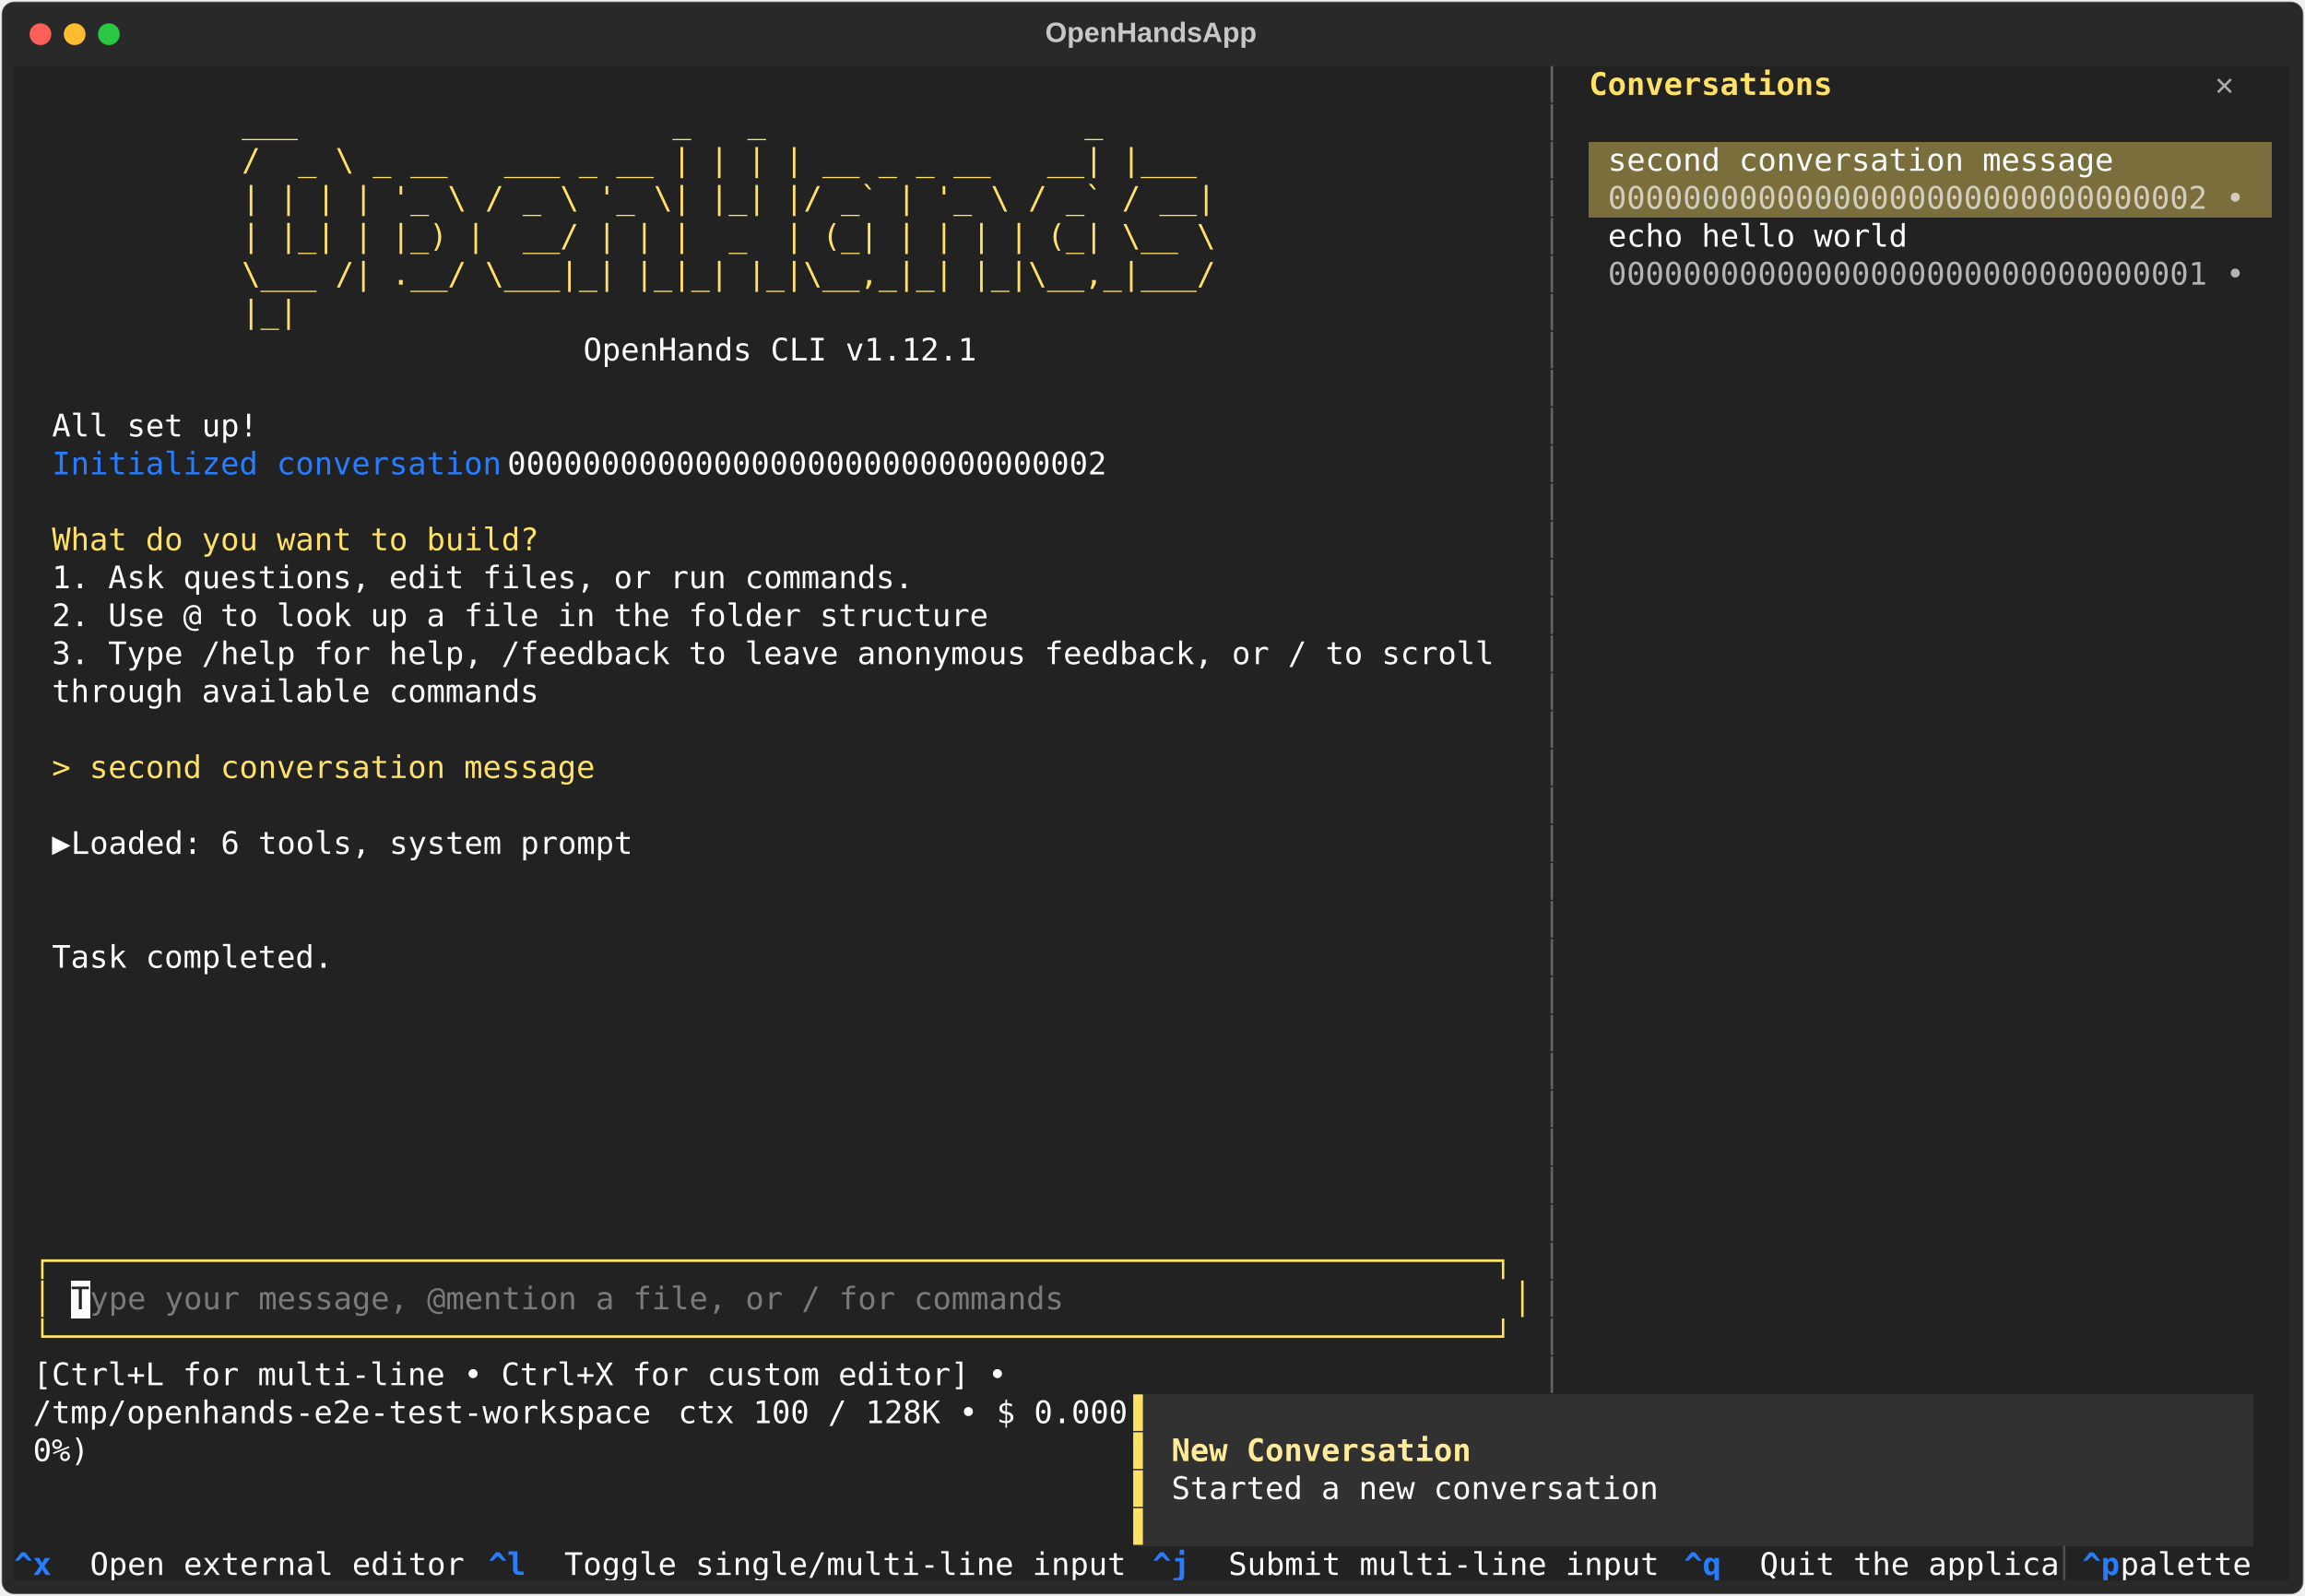
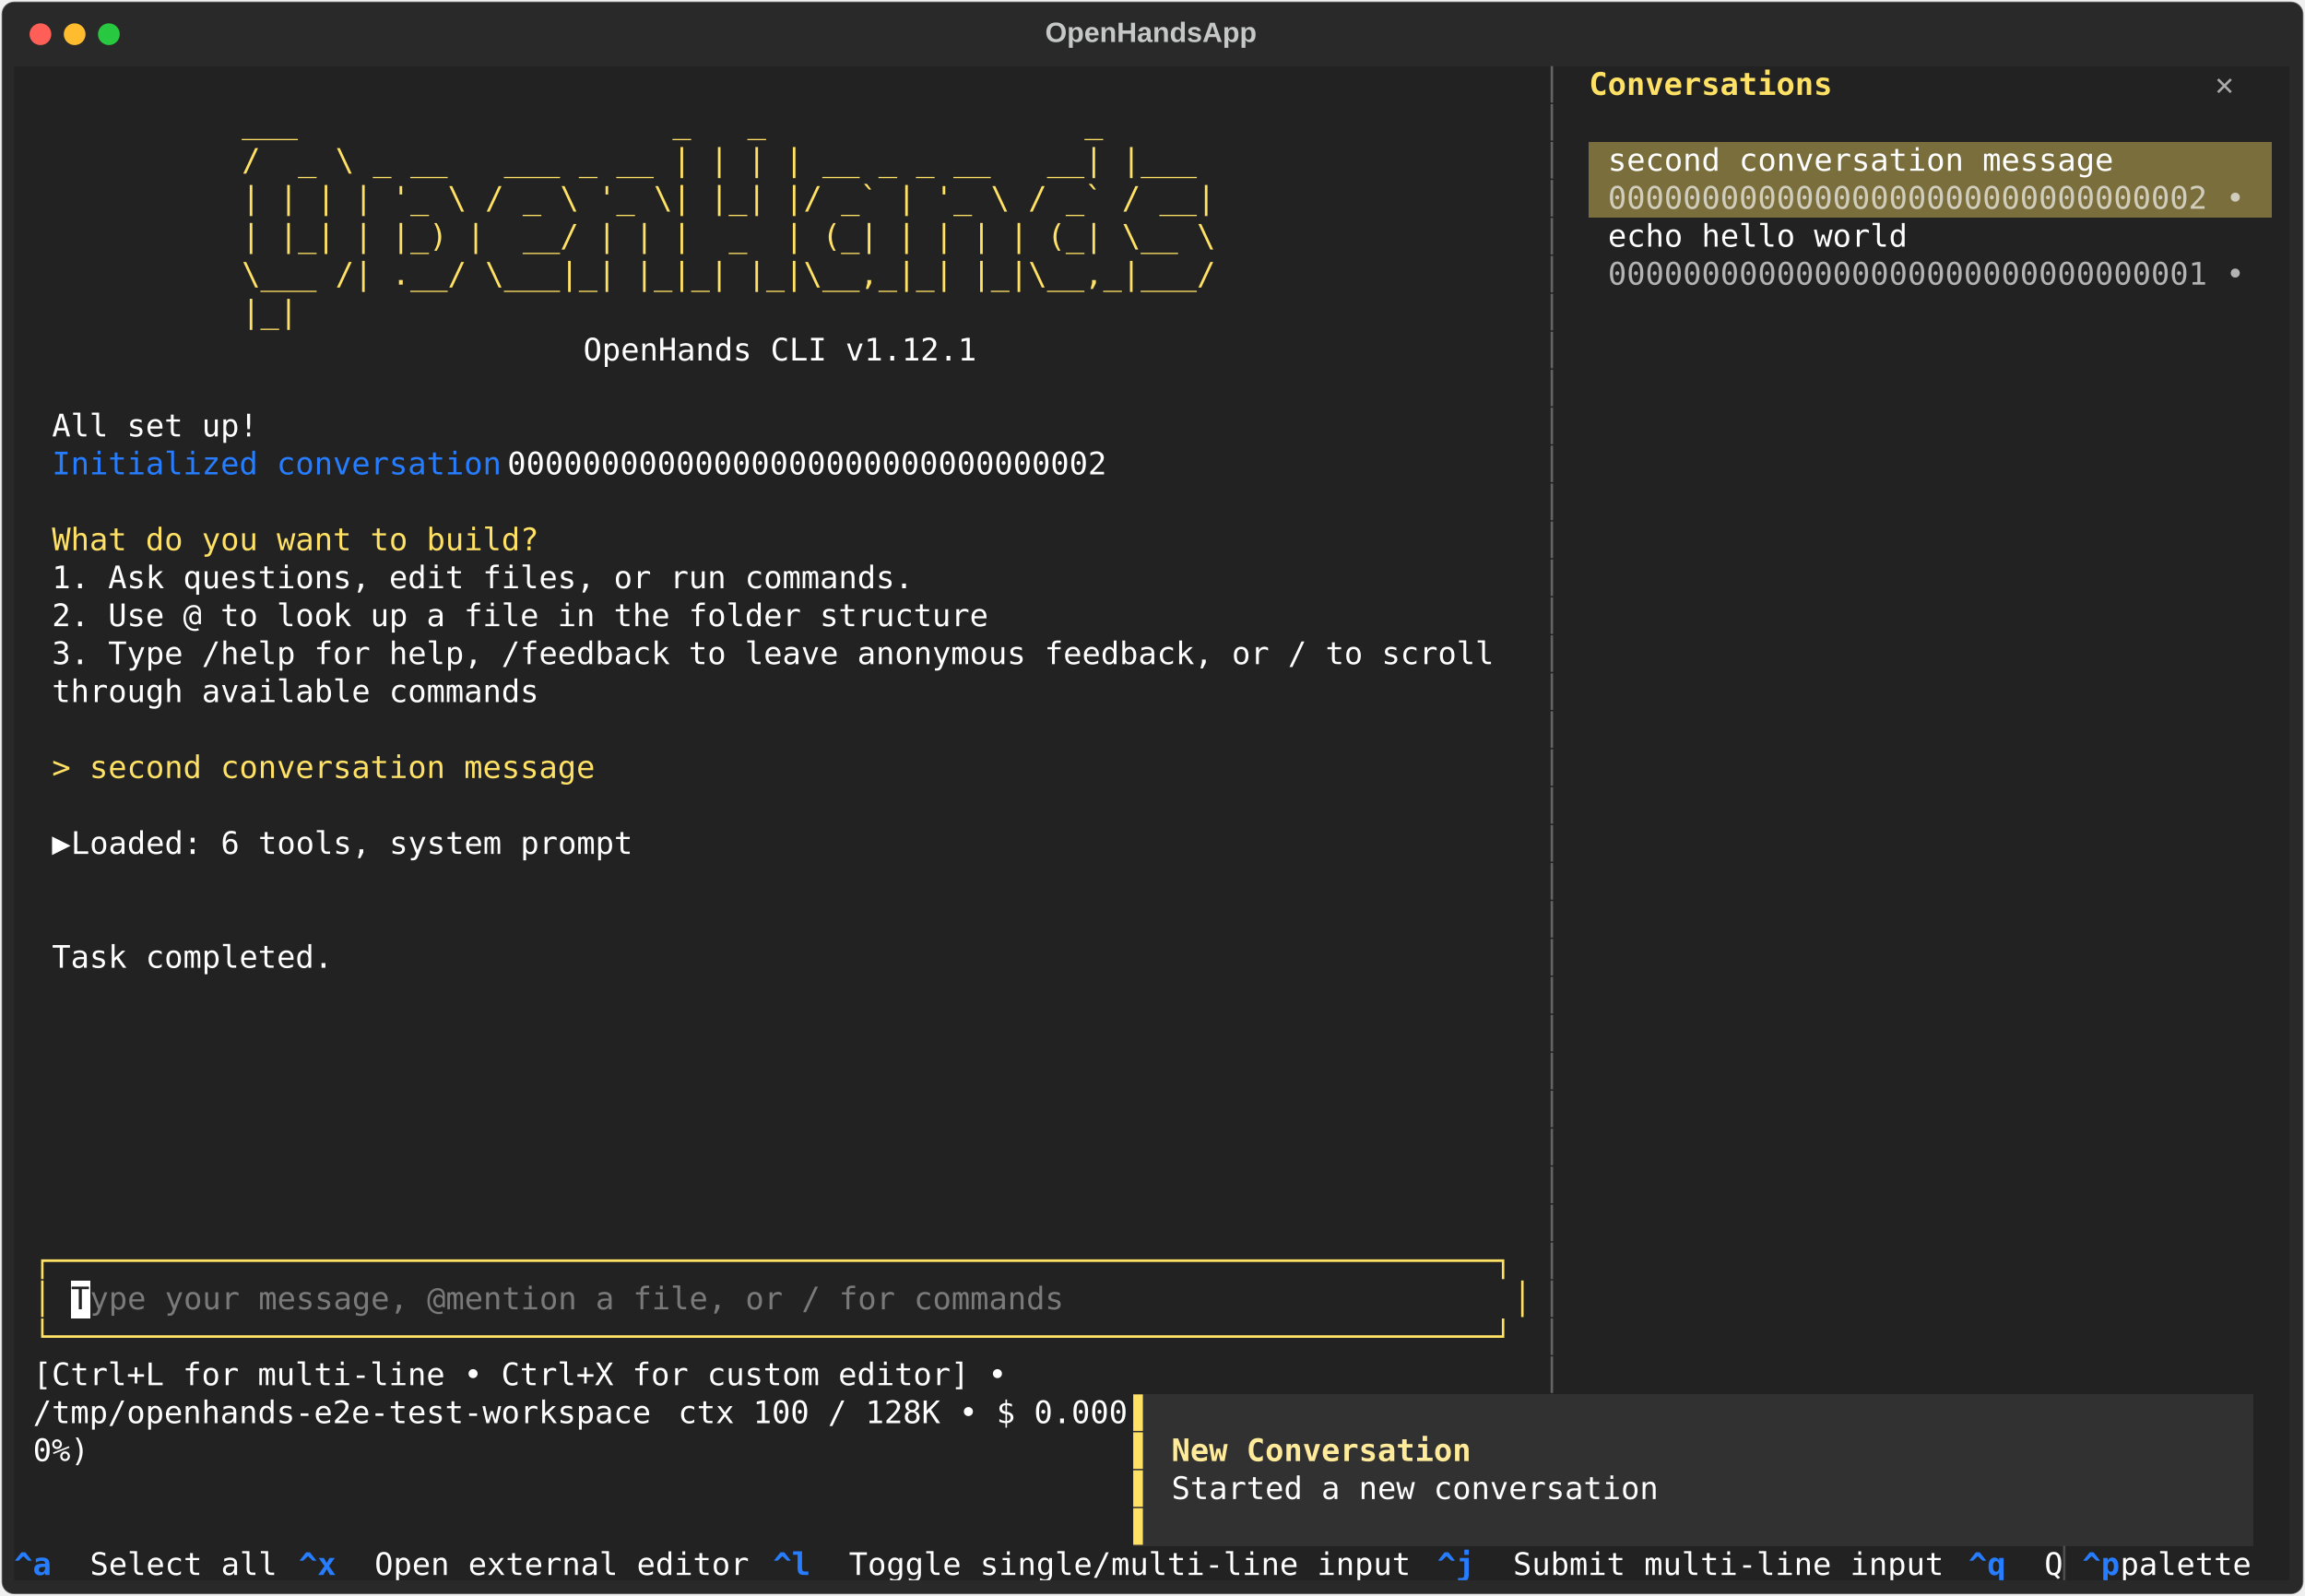
<svg xmlns="http://www.w3.org/2000/svg" class="rich-terminal" viewBox="0 0 1482 1026.0">
  <style>

    @font-face {
        font-family: "Fira Code";
        src: local("FiraCode-Regular"),
                url("https://cdnjs.cloudflare.com/ajax/libs/firacode/6.2.0/woff2/FiraCode-Regular.woff2") format("woff2"),
                url("https://cdnjs.cloudflare.com/ajax/libs/firacode/6.2.0/woff/FiraCode-Regular.woff") format("woff");
        font-style: normal;
        font-weight: 400;
    }
    @font-face {
        font-family: "Fira Code";
        src: local("FiraCode-Bold"),
                url("https://cdnjs.cloudflare.com/ajax/libs/firacode/6.2.0/woff2/FiraCode-Bold.woff2") format("woff2"),
                url("https://cdnjs.cloudflare.com/ajax/libs/firacode/6.2.0/woff/FiraCode-Bold.woff") format("woff");
        font-style: bold;
        font-weight: 700;
    }

    .terminal-matrix {
        font-family: Fira Code, monospace;
        font-size: 20px;
        line-height: 24.4px;
        font-variant-east-asian: full-width;
    }

    .terminal-title {
        font-size: 18px;
        font-weight: bold;
        font-family: arial;
    }

    .terminal-r1 { fill: #c5c8c6 }
.terminal-r2 { fill: #646464 }
.terminal-r3 { fill: #fee165;font-weight: bold }
.terminal-r4 { fill: #aaaaaa;font-weight: bold }
.terminal-r5 { fill: #ffe165 }
.terminal-r6 { fill: #ffffff }
.terminal-r7 { fill: #d1cdbc }
.terminal-r8 { fill: #b3b3b3 }
.terminal-r9 { fill: #277dff }
.terminal-r10 { fill: #fee165 }
.terminal-r11 { fill: #222222 }
.terminal-r12 { fill: #7a7a7a }
.terminal-r13 { fill: #ffeb99;font-weight: bold }
.terminal-r14 { fill: #277dff;font-weight: bold }
.terminal-r15 { fill: #4e4e4e }
    </style>
  <defs>
    <clipPath id="terminal-clip-terminal">
      <rect x="0" y="0" width="1463.0" height="975.0" />
    </clipPath>
    <clipPath id="terminal-line-0">
      <rect x="0" y="1.5" width="1464" height="24.65" />
    </clipPath>
    <clipPath id="terminal-line-1">
      <rect x="0" y="25.9" width="1464" height="24.65" />
    </clipPath>
    <clipPath id="terminal-line-2">
      <rect x="0" y="50.3" width="1464" height="24.65" />
    </clipPath>
    <clipPath id="terminal-line-3">
      <rect x="0" y="74.7" width="1464" height="24.65" />
    </clipPath>
    <clipPath id="terminal-line-4">
      <rect x="0" y="99.1" width="1464" height="24.65" />
    </clipPath>
    <clipPath id="terminal-line-5">
      <rect x="0" y="123.5" width="1464" height="24.65" />
    </clipPath>
    <clipPath id="terminal-line-6">
      <rect x="0" y="147.9" width="1464" height="24.65" />
    </clipPath>
    <clipPath id="terminal-line-7">
      <rect x="0" y="172.3" width="1464" height="24.65" />
    </clipPath>
    <clipPath id="terminal-line-8">
      <rect x="0" y="196.7" width="1464" height="24.65" />
    </clipPath>
    <clipPath id="terminal-line-9">
      <rect x="0" y="221.1" width="1464" height="24.65" />
    </clipPath>
    <clipPath id="terminal-line-10">
      <rect x="0" y="245.5" width="1464" height="24.65" />
    </clipPath>
    <clipPath id="terminal-line-11">
      <rect x="0" y="269.9" width="1464" height="24.65" />
    </clipPath>
    <clipPath id="terminal-line-12">
      <rect x="0" y="294.3" width="1464" height="24.65" />
    </clipPath>
    <clipPath id="terminal-line-13">
      <rect x="0" y="318.7" width="1464" height="24.65" />
    </clipPath>
    <clipPath id="terminal-line-14">
      <rect x="0" y="343.1" width="1464" height="24.65" />
    </clipPath>
    <clipPath id="terminal-line-15">
      <rect x="0" y="367.5" width="1464" height="24.65" />
    </clipPath>
    <clipPath id="terminal-line-16">
      <rect x="0" y="391.9" width="1464" height="24.65" />
    </clipPath>
    <clipPath id="terminal-line-17">
      <rect x="0" y="416.3" width="1464" height="24.65" />
    </clipPath>
    <clipPath id="terminal-line-18">
      <rect x="0" y="440.7" width="1464" height="24.65" />
    </clipPath>
    <clipPath id="terminal-line-19">
      <rect x="0" y="465.1" width="1464" height="24.65" />
    </clipPath>
    <clipPath id="terminal-line-20">
      <rect x="0" y="489.5" width="1464" height="24.65" />
    </clipPath>
    <clipPath id="terminal-line-21">
      <rect x="0" y="513.9" width="1464" height="24.65" />
    </clipPath>
    <clipPath id="terminal-line-22">
      <rect x="0" y="538.3" width="1464" height="24.65" />
    </clipPath>
    <clipPath id="terminal-line-23">
      <rect x="0" y="562.7" width="1464" height="24.65" />
    </clipPath>
    <clipPath id="terminal-line-24">
      <rect x="0" y="587.1" width="1464" height="24.65" />
    </clipPath>
    <clipPath id="terminal-line-25">
      <rect x="0" y="611.5" width="1464" height="24.65" />
    </clipPath>
    <clipPath id="terminal-line-26">
      <rect x="0" y="635.9" width="1464" height="24.65" />
    </clipPath>
    <clipPath id="terminal-line-27">
      <rect x="0" y="660.3" width="1464" height="24.65" />
    </clipPath>
    <clipPath id="terminal-line-28">
      <rect x="0" y="684.7" width="1464" height="24.65" />
    </clipPath>
    <clipPath id="terminal-line-29">
      <rect x="0" y="709.1" width="1464" height="24.65" />
    </clipPath>
    <clipPath id="terminal-line-30">
      <rect x="0" y="733.5" width="1464" height="24.65" />
    </clipPath>
    <clipPath id="terminal-line-31">
      <rect x="0" y="757.9" width="1464" height="24.65" />
    </clipPath>
    <clipPath id="terminal-line-32">
      <rect x="0" y="782.3" width="1464" height="24.65" />
    </clipPath>
    <clipPath id="terminal-line-33">
      <rect x="0" y="806.7" width="1464" height="24.65" />
    </clipPath>
    <clipPath id="terminal-line-34">
      <rect x="0" y="831.1" width="1464" height="24.65" />
    </clipPath>
    <clipPath id="terminal-line-35">
      <rect x="0" y="855.5" width="1464" height="24.65" />
    </clipPath>
    <clipPath id="terminal-line-36">
      <rect x="0" y="879.9" width="1464" height="24.65" />
    </clipPath>
    <clipPath id="terminal-line-37">
      <rect x="0" y="904.3" width="1464" height="24.65" />
    </clipPath>
    <clipPath id="terminal-line-38">
      <rect x="0" y="928.7" width="1464" height="24.65" />
    </clipPath>
  </defs>
  <rect fill="#292929" stroke="rgba(255,255,255,0.35)" stroke-width="1" x="1" y="1" width="1480" height="1024" rx="8" />
  <text class="terminal-title" fill="#c5c8c6" text-anchor="middle" x="740" y="27">OpenHandsApp</text>
  <g transform="translate(26,22)">
    <circle cx="0" cy="0" r="7" fill="#ff5f57" />
    <circle cx="22" cy="0" r="7" fill="#febc2e" />
    <circle cx="44" cy="0" r="7" fill="#28c840" />
  </g>
  <g transform="translate(9, 41)" clip-path="url(#terminal-clip-terminal)">
    <rect fill="#222222" x="0" y="1.5" width="988.2" height="24.65" shape-rendering="crispEdges" />
    <rect fill="#222222" x="988.2" y="1.5" width="12.2" height="24.65" shape-rendering="crispEdges" />
    <rect fill="#222222" x="1000.4" y="1.5" width="12.2" height="24.65" shape-rendering="crispEdges" />
    <rect fill="#222222" x="1012.6" y="1.5" width="158.6" height="24.65" shape-rendering="crispEdges" />
    <rect fill="#222222" x="1171.2" y="1.5" width="244" height="24.65" shape-rendering="crispEdges" />
    <rect fill="#222222" x="1415.2" y="1.5" width="36.6" height="24.65" shape-rendering="crispEdges" />
    <rect fill="#222222" x="1451.8" y="1.5" width="12.2" height="24.65" shape-rendering="crispEdges" />
    <rect fill="#222222" x="0" y="25.9" width="146.4" height="24.65" shape-rendering="crispEdges" />
    <rect fill="#222222" x="146.4" y="25.9" width="695.4" height="24.65" shape-rendering="crispEdges" />
    <rect fill="#222222" x="841.8" y="25.9" width="146.4" height="24.65" shape-rendering="crispEdges" />
    <rect fill="#222222" x="988.2" y="25.9" width="12.2" height="24.65" shape-rendering="crispEdges" />
    <rect fill="#222222" x="1000.4" y="25.9" width="463.6" height="24.65" shape-rendering="crispEdges" />
    <rect fill="#222222" x="0" y="50.3" width="146.4" height="24.65" shape-rendering="crispEdges" />
    <rect fill="#222222" x="146.4" y="50.3" width="695.4" height="24.65" shape-rendering="crispEdges" />
    <rect fill="#222222" x="841.8" y="50.3" width="146.4" height="24.65" shape-rendering="crispEdges" />
    <rect fill="#222222" x="988.2" y="50.3" width="12.2" height="24.65" shape-rendering="crispEdges" />
    <rect fill="#222222" x="1000.4" y="50.3" width="12.2" height="24.65" shape-rendering="crispEdges" />
    <rect fill="#7a6e3c" x="1012.6" y="50.3" width="12.2" height="24.65" shape-rendering="crispEdges" />
    <rect fill="#7a6e3c" x="1024.8" y="50.3" width="329.4" height="24.65" shape-rendering="crispEdges" />
    <rect fill="#7a6e3c" x="1354.2" y="50.3" width="97.6" height="24.65" shape-rendering="crispEdges" />
    <rect fill="#222222" x="1451.8" y="50.3" width="12.2" height="24.65" shape-rendering="crispEdges" />
    <rect fill="#222222" x="0" y="74.7" width="146.4" height="24.65" shape-rendering="crispEdges" />
    <rect fill="#222222" x="146.4" y="74.7" width="695.4" height="24.65" shape-rendering="crispEdges" />
    <rect fill="#222222" x="841.8" y="74.7" width="146.4" height="24.65" shape-rendering="crispEdges" />
    <rect fill="#222222" x="988.2" y="74.7" width="12.2" height="24.65" shape-rendering="crispEdges" />
    <rect fill="#222222" x="1000.4" y="74.7" width="12.2" height="24.65" shape-rendering="crispEdges" />
    <rect fill="#7a6e3c" x="1012.6" y="74.7" width="12.2" height="24.65" shape-rendering="crispEdges" />
    <rect fill="#7a6e3c" x="1024.8" y="74.7" width="414.8" height="24.65" shape-rendering="crispEdges" />
    <rect fill="#7a6e3c" x="1439.6" y="74.7" width="12.2" height="24.65" shape-rendering="crispEdges" />
    <rect fill="#222222" x="1451.8" y="74.7" width="12.2" height="24.65" shape-rendering="crispEdges" />
    <rect fill="#222222" x="0" y="99.1" width="146.4" height="24.65" shape-rendering="crispEdges" />
    <rect fill="#222222" x="146.4" y="99.1" width="695.4" height="24.65" shape-rendering="crispEdges" />
    <rect fill="#222222" x="841.8" y="99.1" width="146.4" height="24.65" shape-rendering="crispEdges" />
    <rect fill="#222222" x="988.2" y="99.1" width="12.2" height="24.65" shape-rendering="crispEdges" />
    <rect fill="#222222" x="1000.4" y="99.1" width="24.4" height="24.65" shape-rendering="crispEdges" />
    <rect fill="#222222" x="1024.8" y="99.1" width="195.2" height="24.65" shape-rendering="crispEdges" />
    <rect fill="#222222" x="1220" y="99.1" width="244" height="24.65" shape-rendering="crispEdges" />
    <rect fill="#222222" x="0" y="123.5" width="146.4" height="24.65" shape-rendering="crispEdges" />
    <rect fill="#222222" x="146.4" y="123.5" width="695.4" height="24.65" shape-rendering="crispEdges" />
    <rect fill="#222222" x="841.8" y="123.5" width="146.4" height="24.65" shape-rendering="crispEdges" />
    <rect fill="#222222" x="988.2" y="123.5" width="12.2" height="24.65" shape-rendering="crispEdges" />
    <rect fill="#222222" x="1000.4" y="123.5" width="24.4" height="24.65" shape-rendering="crispEdges" />
    <rect fill="#222222" x="1024.8" y="123.5" width="414.8" height="24.65" shape-rendering="crispEdges" />
    <rect fill="#222222" x="1439.6" y="123.5" width="24.4" height="24.65" shape-rendering="crispEdges" />
    <rect fill="#222222" x="0" y="147.9" width="146.4" height="24.65" shape-rendering="crispEdges" />
    <rect fill="#222222" x="146.4" y="147.9" width="695.4" height="24.65" shape-rendering="crispEdges" />
    <rect fill="#222222" x="841.8" y="147.9" width="146.4" height="24.65" shape-rendering="crispEdges" />
    <rect fill="#222222" x="988.2" y="147.9" width="12.2" height="24.65" shape-rendering="crispEdges" />
    <rect fill="#222222" x="1000.4" y="147.9" width="463.6" height="24.65" shape-rendering="crispEdges" />
    <rect fill="#222222" x="0" y="172.3" width="366" height="24.65" shape-rendering="crispEdges" />
    <rect fill="#222222" x="366" y="172.3" width="256.2" height="24.65" shape-rendering="crispEdges" />
    <rect fill="#222222" x="622.2" y="172.3" width="366" height="24.65" shape-rendering="crispEdges" />
    <rect fill="#222222" x="988.2" y="172.3" width="12.2" height="24.65" shape-rendering="crispEdges" />
    <rect fill="#222222" x="1000.4" y="172.3" width="463.6" height="24.65" shape-rendering="crispEdges" />
    <rect fill="#222222" x="0" y="196.7" width="988.2" height="24.65" shape-rendering="crispEdges" />
    <rect fill="#222222" x="988.2" y="196.7" width="12.2" height="24.65" shape-rendering="crispEdges" />
    <rect fill="#222222" x="1000.4" y="196.7" width="463.6" height="24.65" shape-rendering="crispEdges" />
    <rect fill="#222222" x="0" y="221.1" width="24.4" height="24.65" shape-rendering="crispEdges" />
    <rect fill="#222222" x="24.4" y="221.1" width="134.2" height="24.65" shape-rendering="crispEdges" />
    <rect fill="#222222" x="158.6" y="221.1" width="829.6" height="24.65" shape-rendering="crispEdges" />
    <rect fill="#222222" x="988.2" y="221.1" width="12.2" height="24.65" shape-rendering="crispEdges" />
    <rect fill="#222222" x="1000.4" y="221.1" width="463.6" height="24.65" shape-rendering="crispEdges" />
    <rect fill="#222222" x="0" y="245.5" width="24.4" height="24.65" shape-rendering="crispEdges" />
    <rect fill="#222222" x="24.4" y="245.5" width="292.8" height="24.65" shape-rendering="crispEdges" />
    <rect fill="#222222" x="317.2" y="245.5" width="402.6" height="24.65" shape-rendering="crispEdges" />
    <rect fill="#222222" x="719.8" y="245.5" width="268.4" height="24.65" shape-rendering="crispEdges" />
    <rect fill="#222222" x="988.2" y="245.5" width="12.2" height="24.65" shape-rendering="crispEdges" />
    <rect fill="#222222" x="1000.4" y="245.5" width="463.6" height="24.65" shape-rendering="crispEdges" />
    <rect fill="#222222" x="0" y="269.9" width="988.2" height="24.65" shape-rendering="crispEdges" />
    <rect fill="#222222" x="988.2" y="269.9" width="12.2" height="24.65" shape-rendering="crispEdges" />
    <rect fill="#222222" x="1000.4" y="269.9" width="463.6" height="24.65" shape-rendering="crispEdges" />
    <rect fill="#222222" x="0" y="294.3" width="24.4" height="24.65" shape-rendering="crispEdges" />
    <rect fill="#222222" x="24.4" y="294.3" width="317.2" height="24.65" shape-rendering="crispEdges" />
    <rect fill="#222222" x="341.6" y="294.3" width="646.6" height="24.65" shape-rendering="crispEdges" />
    <rect fill="#222222" x="988.2" y="294.3" width="12.2" height="24.65" shape-rendering="crispEdges" />
    <rect fill="#222222" x="1000.4" y="294.3" width="463.6" height="24.65" shape-rendering="crispEdges" />
    <rect fill="#222222" x="0" y="318.7" width="24.4" height="24.65" shape-rendering="crispEdges" />
    <rect fill="#222222" x="24.4" y="318.7" width="561.2" height="24.65" shape-rendering="crispEdges" />
    <rect fill="#222222" x="585.6" y="318.7" width="402.6" height="24.65" shape-rendering="crispEdges" />
    <rect fill="#222222" x="988.2" y="318.7" width="12.2" height="24.65" shape-rendering="crispEdges" />
    <rect fill="#222222" x="1000.4" y="318.7" width="463.6" height="24.65" shape-rendering="crispEdges" />
    <rect fill="#222222" x="0" y="343.1" width="24.4" height="24.65" shape-rendering="crispEdges" />
    <rect fill="#222222" x="24.4" y="343.1" width="610" height="24.65" shape-rendering="crispEdges" />
    <rect fill="#222222" x="634.4" y="343.1" width="353.8" height="24.65" shape-rendering="crispEdges" />
    <rect fill="#222222" x="988.2" y="343.1" width="12.2" height="24.65" shape-rendering="crispEdges" />
    <rect fill="#222222" x="1000.4" y="343.1" width="463.6" height="24.65" shape-rendering="crispEdges" />
    <rect fill="#222222" x="0" y="367.5" width="24.4" height="24.65" shape-rendering="crispEdges" />
    <rect fill="#222222" x="24.4" y="367.5" width="939.4" height="24.65" shape-rendering="crispEdges" />
    <rect fill="#222222" x="963.8" y="367.5" width="24.4" height="24.65" shape-rendering="crispEdges" />
    <rect fill="#222222" x="988.2" y="367.5" width="12.2" height="24.65" shape-rendering="crispEdges" />
    <rect fill="#222222" x="1000.4" y="367.5" width="463.6" height="24.65" shape-rendering="crispEdges" />
    <rect fill="#222222" x="0" y="391.9" width="24.4" height="24.65" shape-rendering="crispEdges" />
    <rect fill="#222222" x="24.4" y="391.9" width="317.2" height="24.65" shape-rendering="crispEdges" />
    <rect fill="#222222" x="341.6" y="391.9" width="646.6" height="24.65" shape-rendering="crispEdges" />
    <rect fill="#222222" x="988.2" y="391.9" width="12.2" height="24.65" shape-rendering="crispEdges" />
    <rect fill="#222222" x="1000.4" y="391.9" width="463.6" height="24.65" shape-rendering="crispEdges" />
    <rect fill="#222222" x="0" y="416.3" width="988.2" height="24.65" shape-rendering="crispEdges" />
    <rect fill="#222222" x="988.2" y="416.3" width="12.2" height="24.65" shape-rendering="crispEdges" />
    <rect fill="#222222" x="1000.4" y="416.3" width="463.6" height="24.65" shape-rendering="crispEdges" />
    <rect fill="#222222" x="0" y="440.7" width="24.4" height="24.65" shape-rendering="crispEdges" />
    <rect fill="#222222" x="24.4" y="440.7" width="353.8" height="24.65" shape-rendering="crispEdges" />
    <rect fill="#222222" x="378.2" y="440.7" width="610" height="24.65" shape-rendering="crispEdges" />
    <rect fill="#222222" x="988.2" y="440.7" width="12.2" height="24.65" shape-rendering="crispEdges" />
    <rect fill="#222222" x="1000.4" y="440.7" width="463.6" height="24.65" shape-rendering="crispEdges" />
    <rect fill="#222222" x="0" y="465.1" width="988.2" height="24.65" shape-rendering="crispEdges" />
    <rect fill="#222222" x="988.2" y="465.1" width="12.2" height="24.65" shape-rendering="crispEdges" />
    <rect fill="#222222" x="1000.4" y="465.1" width="463.6" height="24.65" shape-rendering="crispEdges" />
    <rect fill="#222222" x="0" y="489.5" width="24.4" height="24.65" shape-rendering="crispEdges" />
    <rect fill="#222222" x="24.4" y="489.5" width="12.2" height="24.65" shape-rendering="crispEdges" />
    <rect fill="#222222" x="36.6" y="489.5" width="378.2" height="24.65" shape-rendering="crispEdges" />
    <rect fill="#222222" x="414.8" y="489.5" width="573.4" height="24.65" shape-rendering="crispEdges" />
    <rect fill="#222222" x="988.2" y="489.5" width="12.2" height="24.65" shape-rendering="crispEdges" />
    <rect fill="#222222" x="1000.4" y="489.5" width="463.6" height="24.65" shape-rendering="crispEdges" />
    <rect fill="#222222" x="0" y="513.9" width="988.2" height="24.65" shape-rendering="crispEdges" />
    <rect fill="#222222" x="988.2" y="513.9" width="12.2" height="24.65" shape-rendering="crispEdges" />
    <rect fill="#222222" x="1000.4" y="513.9" width="463.6" height="24.65" shape-rendering="crispEdges" />
    <rect fill="#222222" x="0" y="538.3" width="988.2" height="24.65" shape-rendering="crispEdges" />
    <rect fill="#222222" x="988.2" y="538.3" width="12.2" height="24.65" shape-rendering="crispEdges" />
    <rect fill="#222222" x="1000.4" y="538.3" width="463.6" height="24.65" shape-rendering="crispEdges" />
    <rect fill="#222222" x="0" y="562.7" width="24.4" height="24.65" shape-rendering="crispEdges" />
    <rect fill="#222222" x="24.4" y="562.7" width="183" height="24.65" shape-rendering="crispEdges" />
    <rect fill="#222222" x="207.4" y="562.7" width="780.8" height="24.65" shape-rendering="crispEdges" />
    <rect fill="#222222" x="988.2" y="562.7" width="12.2" height="24.65" shape-rendering="crispEdges" />
    <rect fill="#222222" x="1000.4" y="562.7" width="463.6" height="24.65" shape-rendering="crispEdges" />
    <rect fill="#222222" x="0" y="587.1" width="988.2" height="24.65" shape-rendering="crispEdges" />
    <rect fill="#222222" x="988.2" y="587.1" width="12.2" height="24.65" shape-rendering="crispEdges" />
    <rect fill="#222222" x="1000.4" y="587.1" width="463.6" height="24.65" shape-rendering="crispEdges" />
    <rect fill="#222222" x="0" y="611.5" width="988.2" height="24.65" shape-rendering="crispEdges" />
    <rect fill="#222222" x="988.2" y="611.5" width="12.2" height="24.65" shape-rendering="crispEdges" />
    <rect fill="#222222" x="1000.4" y="611.5" width="463.6" height="24.65" shape-rendering="crispEdges" />
    <rect fill="#222222" x="0" y="635.9" width="988.2" height="24.65" shape-rendering="crispEdges" />
    <rect fill="#222222" x="988.2" y="635.9" width="12.2" height="24.65" shape-rendering="crispEdges" />
    <rect fill="#222222" x="1000.4" y="635.9" width="463.6" height="24.65" shape-rendering="crispEdges" />
    <rect fill="#222222" x="0" y="660.3" width="988.2" height="24.65" shape-rendering="crispEdges" />
    <rect fill="#222222" x="988.2" y="660.3" width="12.2" height="24.65" shape-rendering="crispEdges" />
    <rect fill="#222222" x="1000.4" y="660.3" width="463.6" height="24.65" shape-rendering="crispEdges" />
    <rect fill="#222222" x="0" y="684.7" width="988.2" height="24.65" shape-rendering="crispEdges" />
    <rect fill="#222222" x="988.2" y="684.7" width="12.2" height="24.65" shape-rendering="crispEdges" />
    <rect fill="#222222" x="1000.4" y="684.7" width="463.6" height="24.65" shape-rendering="crispEdges" />
    <rect fill="#222222" x="0" y="709.1" width="988.2" height="24.65" shape-rendering="crispEdges" />
    <rect fill="#222222" x="988.2" y="709.1" width="12.2" height="24.65" shape-rendering="crispEdges" />
    <rect fill="#222222" x="1000.4" y="709.1" width="463.6" height="24.65" shape-rendering="crispEdges" />
    <rect fill="#222222" x="0" y="733.5" width="12.2" height="24.65" shape-rendering="crispEdges" />
    <rect fill="#222222" x="12.2" y="733.5" width="12.2" height="24.65" shape-rendering="crispEdges" />
    <rect fill="#222222" x="24.4" y="733.5" width="963.8" height="24.65" shape-rendering="crispEdges" />
    <rect fill="#222222" x="988.2" y="733.5" width="12.2" height="24.65" shape-rendering="crispEdges" />
    <rect fill="#222222" x="1000.4" y="733.5" width="463.6" height="24.65" shape-rendering="crispEdges" />
    <rect fill="#222222" x="0" y="757.9" width="12.2" height="24.65" shape-rendering="crispEdges" />
    <rect fill="#222222" x="12.2" y="757.9" width="963.8" height="24.65" shape-rendering="crispEdges" />
    <rect fill="#222222" x="976" y="757.9" width="12.2" height="24.65" shape-rendering="crispEdges" />
    <rect fill="#222222" x="988.2" y="757.9" width="12.2" height="24.65" shape-rendering="crispEdges" />
    <rect fill="#222222" x="1000.4" y="757.9" width="463.6" height="24.65" shape-rendering="crispEdges" />
    <rect fill="#222222" x="0" y="782.3" width="12.2" height="24.65" shape-rendering="crispEdges" />
    <rect fill="#222222" x="12.2" y="782.3" width="12.2" height="24.65" shape-rendering="crispEdges" />
    <rect fill="#222222" x="24.4" y="782.3" width="12.2" height="24.65" shape-rendering="crispEdges" />
    <rect fill="#ffffff" x="36.6" y="782.3" width="12.2" height="24.65" shape-rendering="crispEdges" />
    <rect fill="#222222" x="48.8" y="782.3" width="634.4" height="24.65" shape-rendering="crispEdges" />
    <rect fill="#222222" x="683.2" y="782.3" width="280.6" height="24.65" shape-rendering="crispEdges" />
    <rect fill="#222222" x="963.8" y="782.3" width="12.2" height="24.65" shape-rendering="crispEdges" />
    <rect fill="#222222" x="976" y="782.3" width="12.2" height="24.65" shape-rendering="crispEdges" />
    <rect fill="#222222" x="988.2" y="782.3" width="12.2" height="24.65" shape-rendering="crispEdges" />
    <rect fill="#222222" x="1000.4" y="782.3" width="463.6" height="24.65" shape-rendering="crispEdges" />
    <rect fill="#222222" x="0" y="806.7" width="12.2" height="24.65" shape-rendering="crispEdges" />
    <rect fill="#222222" x="12.2" y="806.7" width="963.8" height="24.65" shape-rendering="crispEdges" />
    <rect fill="#222222" x="976" y="806.7" width="12.2" height="24.65" shape-rendering="crispEdges" />
    <rect fill="#222222" x="988.2" y="806.7" width="12.2" height="24.65" shape-rendering="crispEdges" />
    <rect fill="#222222" x="1000.4" y="806.7" width="463.6" height="24.65" shape-rendering="crispEdges" />
    <rect fill="#222222" x="0" y="831.1" width="12.2" height="24.65" shape-rendering="crispEdges" />
    <rect fill="#222222" x="12.2" y="831.1" width="634.4" height="24.65" shape-rendering="crispEdges" />
    <rect fill="#222222" x="646.6" y="831.1" width="341.6" height="24.65" shape-rendering="crispEdges" />
    <rect fill="#222222" x="988.2" y="831.1" width="12.2" height="24.65" shape-rendering="crispEdges" />
    <rect fill="#222222" x="1000.4" y="831.1" width="463.6" height="24.65" shape-rendering="crispEdges" />
    <rect fill="#222222" x="0" y="855.5" width="12.2" height="24.65" shape-rendering="crispEdges" />
    <rect fill="#222222" x="12.2" y="855.5" width="414.8" height="24.65" shape-rendering="crispEdges" />
    <rect fill="#222222" x="427" y="855.5" width="292.8" height="24.65" shape-rendering="crispEdges" />
    <rect fill="#313131" x="719.8" y="855.5" width="12.2" height="24.65" shape-rendering="crispEdges" />
    <rect fill="#313131" x="732" y="855.5" width="707.6" height="24.65" shape-rendering="crispEdges" />
    <rect fill="#222222" x="1439.6" y="855.5" width="24.4" height="24.65" shape-rendering="crispEdges" />
    <rect fill="#222222" x="0" y="879.9" width="12.2" height="24.65" shape-rendering="crispEdges" />
    <rect fill="#222222" x="12.2" y="879.9" width="36.6" height="24.65" shape-rendering="crispEdges" />
    <rect fill="#222222" x="48.8" y="879.9" width="671" height="24.65" shape-rendering="crispEdges" />
    <rect fill="#313131" x="719.8" y="879.9" width="12.2" height="24.65" shape-rendering="crispEdges" />
    <rect fill="#313131" x="732" y="879.9" width="12.2" height="24.65" shape-rendering="crispEdges" />
    <rect fill="#313131" x="744.2" y="879.9" width="195.2" height="24.65" shape-rendering="crispEdges" />
    <rect fill="#313131" x="939.4" y="879.9" width="500.2" height="24.65" shape-rendering="crispEdges" />
    <rect fill="#222222" x="1439.6" y="879.9" width="24.4" height="24.65" shape-rendering="crispEdges" />
    <rect fill="#222222" x="0" y="904.3" width="719.8" height="24.65" shape-rendering="crispEdges" />
    <rect fill="#313131" x="719.8" y="904.3" width="12.2" height="24.65" shape-rendering="crispEdges" />
    <rect fill="#313131" x="732" y="904.3" width="12.2" height="24.65" shape-rendering="crispEdges" />
    <rect fill="#313131" x="744.2" y="904.3" width="317.2" height="24.65" shape-rendering="crispEdges" />
    <rect fill="#313131" x="1061.4" y="904.3" width="378.2" height="24.65" shape-rendering="crispEdges" />
    <rect fill="#222222" x="1439.6" y="904.3" width="24.4" height="24.65" shape-rendering="crispEdges" />
    <rect fill="#222222" x="0" y="928.7" width="719.8" height="24.65" shape-rendering="crispEdges" />
    <rect fill="#313131" x="719.8" y="928.7" width="12.2" height="24.65" shape-rendering="crispEdges" />
    <rect fill="#313131" x="732" y="928.7" width="707.6" height="24.65" shape-rendering="crispEdges" />
    <rect fill="#222222" x="1439.6" y="928.7" width="24.4" height="24.65" shape-rendering="crispEdges" />
    <rect fill="#222222" x="0" y="953.1" width="48.8" height="24.65" shape-rendering="crispEdges" />
-     <rect fill="#222222" x="48.8" y="953.1" width="256.2" height="24.65" shape-rendering="crispEdges" />
-     <rect fill="#222222" x="305" y="953.1" width="48.8" height="24.65" shape-rendering="crispEdges" />
-     <rect fill="#222222" x="353.8" y="953.1" width="378.2" height="24.65" shape-rendering="crispEdges" />
-     <rect fill="#222222" x="732" y="953.1" width="48.8" height="24.65" shape-rendering="crispEdges" />
-     <rect fill="#222222" x="780.8" y="953.1" width="292.8" height="24.65" shape-rendering="crispEdges" />
-     <rect fill="#222222" x="1073.6" y="953.1" width="48.8" height="24.65" shape-rendering="crispEdges" />
-     <rect fill="#222222" x="1122.4" y="953.1" width="195.2" height="24.65" shape-rendering="crispEdges" />
+     <rect fill="#222222" x="48.8" y="953.1" width="134.2" height="24.65" shape-rendering="crispEdges" />
+     <rect fill="#222222" x="183" y="953.1" width="48.8" height="24.65" shape-rendering="crispEdges" />
+     <rect fill="#222222" x="231.8" y="953.1" width="256.2" height="24.65" shape-rendering="crispEdges" />
+     <rect fill="#222222" x="488" y="953.1" width="48.8" height="24.65" shape-rendering="crispEdges" />
+     <rect fill="#222222" x="536.8" y="953.1" width="378.2" height="24.65" shape-rendering="crispEdges" />
+     <rect fill="#222222" x="915" y="953.1" width="48.8" height="24.65" shape-rendering="crispEdges" />
+     <rect fill="#222222" x="963.8" y="953.1" width="292.8" height="24.65" shape-rendering="crispEdges" />
+     <rect fill="#222222" x="1256.6" y="953.1" width="48.8" height="24.65" shape-rendering="crispEdges" />
+     <rect fill="#222222" x="1305.4" y="953.1" width="12.2" height="24.65" shape-rendering="crispEdges" />
    <rect fill="#222222" x="1317.6" y="953.1" width="12.2" height="24.65" shape-rendering="crispEdges" />
    <rect fill="#222222" x="1329.8" y="953.1" width="24.4" height="24.65" shape-rendering="crispEdges" />
    <rect fill="#222222" x="1354.2" y="953.1" width="97.6" height="24.65" shape-rendering="crispEdges" />
    <rect fill="#222222" x="1451.8" y="953.1" width="12.2" height="24.65" shape-rendering="crispEdges" />
    <g class="terminal-matrix">
      <text class="terminal-r2" x="988.2" y="20" textLength="12.2" clip-path="url(#terminal-line-0)">▏</text>
      <text class="terminal-r3" x="1012.6" y="20" textLength="158.6" clip-path="url(#terminal-line-0)">Conversations</text>
      <text class="terminal-r4" x="1415.2" y="20" textLength="36.6" clip-path="url(#terminal-line-0)"> ✕ </text>
      <text class="terminal-r1" x="1464" y="20" textLength="12.2" clip-path="url(#terminal-line-0)">
</text>
      <text class="terminal-r5" x="146.4" y="44.4" textLength="695.4" clip-path="url(#terminal-line-1)">     ___                    _   _                 _      </text>
      <text class="terminal-r2" x="988.2" y="44.4" textLength="12.2" clip-path="url(#terminal-line-1)">▏</text>
      <text class="terminal-r1" x="1464" y="44.4" textLength="12.2" clip-path="url(#terminal-line-1)">
</text>
      <text class="terminal-r5" x="146.4" y="68.8" textLength="695.4" clip-path="url(#terminal-line-2)">    /  _ \ _ __   ___ _ __ | | | | __ _ _ __   __| |___  </text>
      <text class="terminal-r2" x="988.2" y="68.8" textLength="12.2" clip-path="url(#terminal-line-2)">▏</text>
      <text class="terminal-r6" x="1024.8" y="68.8" textLength="329.4" clip-path="url(#terminal-line-2)">second conversation message</text>
      <text class="terminal-r1" x="1464" y="68.8" textLength="12.2" clip-path="url(#terminal-line-2)">
</text>
      <text class="terminal-r5" x="146.4" y="93.2" textLength="695.4" clip-path="url(#terminal-line-3)">    | | | | '_ \ / _ \ '_ \| |_| |/ _` | '_ \ / _` / __| </text>
      <text class="terminal-r2" x="988.2" y="93.2" textLength="12.2" clip-path="url(#terminal-line-3)">▏</text>
      <text class="terminal-r7" x="1024.8" y="93.2" textLength="414.8" clip-path="url(#terminal-line-3)">00000000000000000000000000000002 •</text>
      <text class="terminal-r1" x="1464" y="93.2" textLength="12.2" clip-path="url(#terminal-line-3)">
</text>
      <text class="terminal-r5" x="146.4" y="117.6" textLength="695.4" clip-path="url(#terminal-line-4)">    | |_| | |_) |  __/ | | |  _  | (_| | | | | (_| \__ \ </text>
      <text class="terminal-r2" x="988.2" y="117.6" textLength="12.2" clip-path="url(#terminal-line-4)">▏</text>
      <text class="terminal-r6" x="1024.8" y="117.6" textLength="195.2" clip-path="url(#terminal-line-4)">echo hello world</text>
      <text class="terminal-r1" x="1464" y="117.6" textLength="12.2" clip-path="url(#terminal-line-4)">
</text>
      <text class="terminal-r5" x="146.4" y="142" textLength="695.4" clip-path="url(#terminal-line-5)">    \___ /| .__/ \___|_| |_|_| |_|\__,_|_| |_|\__,_|___/ </text>
      <text class="terminal-r2" x="988.2" y="142" textLength="12.2" clip-path="url(#terminal-line-5)">▏</text>
      <text class="terminal-r8" x="1024.8" y="142" textLength="414.8" clip-path="url(#terminal-line-5)">00000000000000000000000000000001 •</text>
      <text class="terminal-r1" x="1464" y="142" textLength="12.2" clip-path="url(#terminal-line-5)">
</text>
      <text class="terminal-r5" x="146.4" y="166.4" textLength="695.4" clip-path="url(#terminal-line-6)">          |_|                                            </text>
      <text class="terminal-r2" x="988.2" y="166.4" textLength="12.2" clip-path="url(#terminal-line-6)">▏</text>
      <text class="terminal-r1" x="1464" y="166.4" textLength="12.2" clip-path="url(#terminal-line-6)">
</text>
      <text class="terminal-r6" x="366" y="190.8" textLength="256.2" clip-path="url(#terminal-line-7)">OpenHands CLI v1.12.1</text>
      <text class="terminal-r2" x="988.2" y="190.8" textLength="12.2" clip-path="url(#terminal-line-7)">▏</text>
      <text class="terminal-r1" x="1464" y="190.8" textLength="12.2" clip-path="url(#terminal-line-7)">
</text>
      <text class="terminal-r2" x="988.2" y="215.2" textLength="12.2" clip-path="url(#terminal-line-8)">▏</text>
      <text class="terminal-r1" x="1464" y="215.2" textLength="12.2" clip-path="url(#terminal-line-8)">
</text>
      <text class="terminal-r6" x="24.4" y="239.6" textLength="134.2" clip-path="url(#terminal-line-9)">All set up!</text>
      <text class="terminal-r2" x="988.2" y="239.6" textLength="12.2" clip-path="url(#terminal-line-9)">▏</text>
      <text class="terminal-r1" x="1464" y="239.6" textLength="12.2" clip-path="url(#terminal-line-9)">
</text>
      <text class="terminal-r9" x="24.4" y="264" textLength="292.8" clip-path="url(#terminal-line-10)">Initialized conversation</text>
      <text class="terminal-r6" x="317.2" y="264" textLength="402.6" clip-path="url(#terminal-line-10)"> 00000000000000000000000000000002</text>
      <text class="terminal-r2" x="988.2" y="264" textLength="12.2" clip-path="url(#terminal-line-10)">▏</text>
      <text class="terminal-r1" x="1464" y="264" textLength="12.2" clip-path="url(#terminal-line-10)">
</text>
      <text class="terminal-r2" x="988.2" y="288.4" textLength="12.2" clip-path="url(#terminal-line-11)">▏</text>
      <text class="terminal-r1" x="1464" y="288.4" textLength="12.2" clip-path="url(#terminal-line-11)">
</text>
      <text class="terminal-r5" x="24.4" y="312.8" textLength="317.2" clip-path="url(#terminal-line-12)">What do you want to build?</text>
      <text class="terminal-r2" x="988.2" y="312.8" textLength="12.2" clip-path="url(#terminal-line-12)">▏</text>
      <text class="terminal-r1" x="1464" y="312.8" textLength="12.2" clip-path="url(#terminal-line-12)">
</text>
      <text class="terminal-r6" x="24.4" y="337.2" textLength="561.2" clip-path="url(#terminal-line-13)">1. Ask questions, edit files, or run commands.</text>
      <text class="terminal-r2" x="988.2" y="337.2" textLength="12.2" clip-path="url(#terminal-line-13)">▏</text>
      <text class="terminal-r1" x="1464" y="337.2" textLength="12.2" clip-path="url(#terminal-line-13)">
</text>
      <text class="terminal-r6" x="24.4" y="361.6" textLength="610" clip-path="url(#terminal-line-14)">2. Use @ to look up a file in the folder structure</text>
      <text class="terminal-r2" x="988.2" y="361.6" textLength="12.2" clip-path="url(#terminal-line-14)">▏</text>
      <text class="terminal-r1" x="1464" y="361.6" textLength="12.2" clip-path="url(#terminal-line-14)">
</text>
      <text class="terminal-r6" x="24.4" y="386" textLength="939.4" clip-path="url(#terminal-line-15)">3. Type /help for help, /feedback to leave anonymous feedback, or / to scroll</text>
      <text class="terminal-r2" x="988.2" y="386" textLength="12.2" clip-path="url(#terminal-line-15)">▏</text>
      <text class="terminal-r1" x="1464" y="386" textLength="12.2" clip-path="url(#terminal-line-15)">
</text>
      <text class="terminal-r6" x="24.4" y="410.4" textLength="317.2" clip-path="url(#terminal-line-16)">through available commands</text>
      <text class="terminal-r2" x="988.2" y="410.4" textLength="12.2" clip-path="url(#terminal-line-16)">▏</text>
      <text class="terminal-r1" x="1464" y="410.4" textLength="12.2" clip-path="url(#terminal-line-16)">
</text>
      <text class="terminal-r2" x="988.2" y="434.8" textLength="12.2" clip-path="url(#terminal-line-17)">▏</text>
      <text class="terminal-r1" x="1464" y="434.8" textLength="12.2" clip-path="url(#terminal-line-17)">
</text>
      <text class="terminal-r10" x="24.4" y="459.2" textLength="353.8" clip-path="url(#terminal-line-18)">&gt; second conversation message</text>
      <text class="terminal-r2" x="988.2" y="459.2" textLength="12.2" clip-path="url(#terminal-line-18)">▏</text>
      <text class="terminal-r1" x="1464" y="459.2" textLength="12.2" clip-path="url(#terminal-line-18)">
</text>
      <text class="terminal-r2" x="988.2" y="483.6" textLength="12.2" clip-path="url(#terminal-line-19)">▏</text>
      <text class="terminal-r1" x="1464" y="483.6" textLength="12.2" clip-path="url(#terminal-line-19)">
</text>
      <text class="terminal-r6" x="24.4" y="508" textLength="12.2" clip-path="url(#terminal-line-20)">▶</text>
      <text class="terminal-r6" x="36.6" y="508" textLength="378.2" clip-path="url(#terminal-line-20)"> Loaded: 6 tools, system prompt</text>
      <text class="terminal-r2" x="988.2" y="508" textLength="12.2" clip-path="url(#terminal-line-20)">▏</text>
      <text class="terminal-r1" x="1464" y="508" textLength="12.2" clip-path="url(#terminal-line-20)">
</text>
      <text class="terminal-r2" x="988.2" y="532.4" textLength="12.2" clip-path="url(#terminal-line-21)">▏</text>
      <text class="terminal-r1" x="1464" y="532.4" textLength="12.2" clip-path="url(#terminal-line-21)">
</text>
      <text class="terminal-r2" x="988.2" y="556.8" textLength="12.2" clip-path="url(#terminal-line-22)">▏</text>
      <text class="terminal-r1" x="1464" y="556.8" textLength="12.2" clip-path="url(#terminal-line-22)">
</text>
      <text class="terminal-r6" x="24.4" y="581.2" textLength="183" clip-path="url(#terminal-line-23)">Task completed.</text>
      <text class="terminal-r2" x="988.2" y="581.2" textLength="12.2" clip-path="url(#terminal-line-23)">▏</text>
      <text class="terminal-r1" x="1464" y="581.2" textLength="12.2" clip-path="url(#terminal-line-23)">
</text>
      <text class="terminal-r2" x="988.2" y="605.6" textLength="12.2" clip-path="url(#terminal-line-24)">▏</text>
      <text class="terminal-r1" x="1464" y="605.6" textLength="12.2" clip-path="url(#terminal-line-24)">
</text>
      <text class="terminal-r2" x="988.2" y="630" textLength="12.2" clip-path="url(#terminal-line-25)">▏</text>
      <text class="terminal-r1" x="1464" y="630" textLength="12.2" clip-path="url(#terminal-line-25)">
</text>
      <text class="terminal-r2" x="988.2" y="654.4" textLength="12.2" clip-path="url(#terminal-line-26)">▏</text>
      <text class="terminal-r1" x="1464" y="654.4" textLength="12.2" clip-path="url(#terminal-line-26)">
</text>
      <text class="terminal-r2" x="988.2" y="678.8" textLength="12.2" clip-path="url(#terminal-line-27)">▏</text>
      <text class="terminal-r1" x="1464" y="678.8" textLength="12.2" clip-path="url(#terminal-line-27)">
</text>
      <text class="terminal-r2" x="988.2" y="703.2" textLength="12.2" clip-path="url(#terminal-line-28)">▏</text>
      <text class="terminal-r1" x="1464" y="703.2" textLength="12.2" clip-path="url(#terminal-line-28)">
</text>
      <text class="terminal-r2" x="988.2" y="727.6" textLength="12.2" clip-path="url(#terminal-line-29)">▏</text>
      <text class="terminal-r1" x="1464" y="727.6" textLength="12.2" clip-path="url(#terminal-line-29)">
</text>
      <text class="terminal-r2" x="988.2" y="752" textLength="12.2" clip-path="url(#terminal-line-30)">▏</text>
      <text class="terminal-r1" x="1464" y="752" textLength="12.2" clip-path="url(#terminal-line-30)">
</text>
      <text class="terminal-r10" x="12.2" y="776.4" textLength="963.8" clip-path="url(#terminal-line-31)">┌─────────────────────────────────────────────────────────────────────────────┐</text>
      <text class="terminal-r2" x="988.2" y="776.4" textLength="12.2" clip-path="url(#terminal-line-31)">▏</text>
      <text class="terminal-r1" x="1464" y="776.4" textLength="12.2" clip-path="url(#terminal-line-31)">
</text>
      <text class="terminal-r10" x="12.2" y="800.8" textLength="12.2" clip-path="url(#terminal-line-32)">│</text>
      <text class="terminal-r11" x="36.6" y="800.8" textLength="12.2" clip-path="url(#terminal-line-32)">T</text>
      <text class="terminal-r12" x="48.8" y="800.8" textLength="634.4" clip-path="url(#terminal-line-32)">ype your message, @mention a file, or / for commands</text>
      <text class="terminal-r10" x="963.8" y="800.8" textLength="12.2" clip-path="url(#terminal-line-32)">│</text>
      <text class="terminal-r2" x="988.2" y="800.8" textLength="12.2" clip-path="url(#terminal-line-32)">▏</text>
      <text class="terminal-r1" x="1464" y="800.8" textLength="12.2" clip-path="url(#terminal-line-32)">
</text>
      <text class="terminal-r10" x="12.2" y="825.2" textLength="963.8" clip-path="url(#terminal-line-33)">└─────────────────────────────────────────────────────────────────────────────┘</text>
      <text class="terminal-r2" x="988.2" y="825.2" textLength="12.2" clip-path="url(#terminal-line-33)">▏</text>
      <text class="terminal-r1" x="1464" y="825.2" textLength="12.2" clip-path="url(#terminal-line-33)">
</text>
      <text class="terminal-r6" x="12.2" y="849.6" textLength="634.4" clip-path="url(#terminal-line-34)">[Ctrl+L for multi-line • Ctrl+X for custom editor] •</text>
      <text class="terminal-r2" x="988.2" y="849.6" textLength="12.2" clip-path="url(#terminal-line-34)">▏</text>
      <text class="terminal-r1" x="1464" y="849.6" textLength="12.2" clip-path="url(#terminal-line-34)">
</text>
      <text class="terminal-r6" x="12.2" y="874" textLength="414.8" clip-path="url(#terminal-line-35)">/tmp/openhands-e2e-test-workspace </text>
      <text class="terminal-r6" x="427" y="874" textLength="292.8" clip-path="url(#terminal-line-35)">ctx 100 / 128K • $ 0.000</text>
      <text class="terminal-r10" x="719.8" y="874" textLength="12.2" clip-path="url(#terminal-line-35)">▌</text>
      <text class="terminal-r1" x="1464" y="874" textLength="12.2" clip-path="url(#terminal-line-35)">
</text>
      <text class="terminal-r6" x="12.2" y="898.4" textLength="36.6" clip-path="url(#terminal-line-36)">0%)</text>
      <text class="terminal-r10" x="719.8" y="898.4" textLength="12.2" clip-path="url(#terminal-line-36)">▌</text>
      <text class="terminal-r13" x="744.2" y="898.4" textLength="195.2" clip-path="url(#terminal-line-36)">New Conversation</text>
      <text class="terminal-r1" x="1464" y="898.4" textLength="12.2" clip-path="url(#terminal-line-36)">
</text>
      <text class="terminal-r10" x="719.8" y="922.8" textLength="12.2" clip-path="url(#terminal-line-37)">▌</text>
      <text class="terminal-r6" x="744.2" y="922.8" textLength="317.2" clip-path="url(#terminal-line-37)">Started a new conversation</text>
      <text class="terminal-r1" x="1464" y="922.8" textLength="12.2" clip-path="url(#terminal-line-37)">
</text>
      <text class="terminal-r10" x="719.8" y="947.2" textLength="12.2" clip-path="url(#terminal-line-38)">▌</text>
      <text class="terminal-r1" x="1464" y="947.2" textLength="12.2" clip-path="url(#terminal-line-38)">
</text>
-       <text class="terminal-r14" x="0" y="971.6" textLength="48.8" clip-path="url(#terminal-line-39)"> ^x </text>
-       <text class="terminal-r6" x="48.8" y="971.6" textLength="256.2" clip-path="url(#terminal-line-39)">Open external editor </text>
-       <text class="terminal-r14" x="305" y="971.6" textLength="48.8" clip-path="url(#terminal-line-39)"> ^l </text>
-       <text class="terminal-r6" x="353.8" y="971.6" textLength="378.2" clip-path="url(#terminal-line-39)">Toggle single/multi-line input </text>
-       <text class="terminal-r14" x="732" y="971.6" textLength="48.8" clip-path="url(#terminal-line-39)"> ^j </text>
-       <text class="terminal-r6" x="780.8" y="971.6" textLength="292.8" clip-path="url(#terminal-line-39)">Submit multi-line input </text>
-       <text class="terminal-r14" x="1073.6" y="971.6" textLength="48.8" clip-path="url(#terminal-line-39)"> ^q </text>
-       <text class="terminal-r6" x="1122.4" y="971.6" textLength="195.2" clip-path="url(#terminal-line-39)">Quit the applica</text>
+       <text class="terminal-r14" x="0" y="971.6" textLength="48.8" clip-path="url(#terminal-line-39)"> ^a </text>
+       <text class="terminal-r6" x="48.8" y="971.6" textLength="134.2" clip-path="url(#terminal-line-39)">Select all </text>
+       <text class="terminal-r14" x="183" y="971.6" textLength="48.8" clip-path="url(#terminal-line-39)"> ^x </text>
+       <text class="terminal-r6" x="231.8" y="971.6" textLength="256.2" clip-path="url(#terminal-line-39)">Open external editor </text>
+       <text class="terminal-r14" x="488" y="971.6" textLength="48.8" clip-path="url(#terminal-line-39)"> ^l </text>
+       <text class="terminal-r6" x="536.8" y="971.6" textLength="378.2" clip-path="url(#terminal-line-39)">Toggle single/multi-line input </text>
+       <text class="terminal-r14" x="915" y="971.6" textLength="48.8" clip-path="url(#terminal-line-39)"> ^j </text>
+       <text class="terminal-r6" x="963.8" y="971.6" textLength="292.8" clip-path="url(#terminal-line-39)">Submit multi-line input </text>
+       <text class="terminal-r14" x="1256.6" y="971.6" textLength="48.8" clip-path="url(#terminal-line-39)"> ^q </text>
+       <text class="terminal-r6" x="1305.4" y="971.6" textLength="12.2" clip-path="url(#terminal-line-39)">Q</text>
      <text class="terminal-r15" x="1317.6" y="971.6" textLength="12.2" clip-path="url(#terminal-line-39)">▏</text>
      <text class="terminal-r14" x="1329.8" y="971.6" textLength="24.4" clip-path="url(#terminal-line-39)">^p</text>
      <text class="terminal-r6" x="1354.2" y="971.6" textLength="97.6" clip-path="url(#terminal-line-39)"> palette</text>
    </g>
  </g>
</svg>
